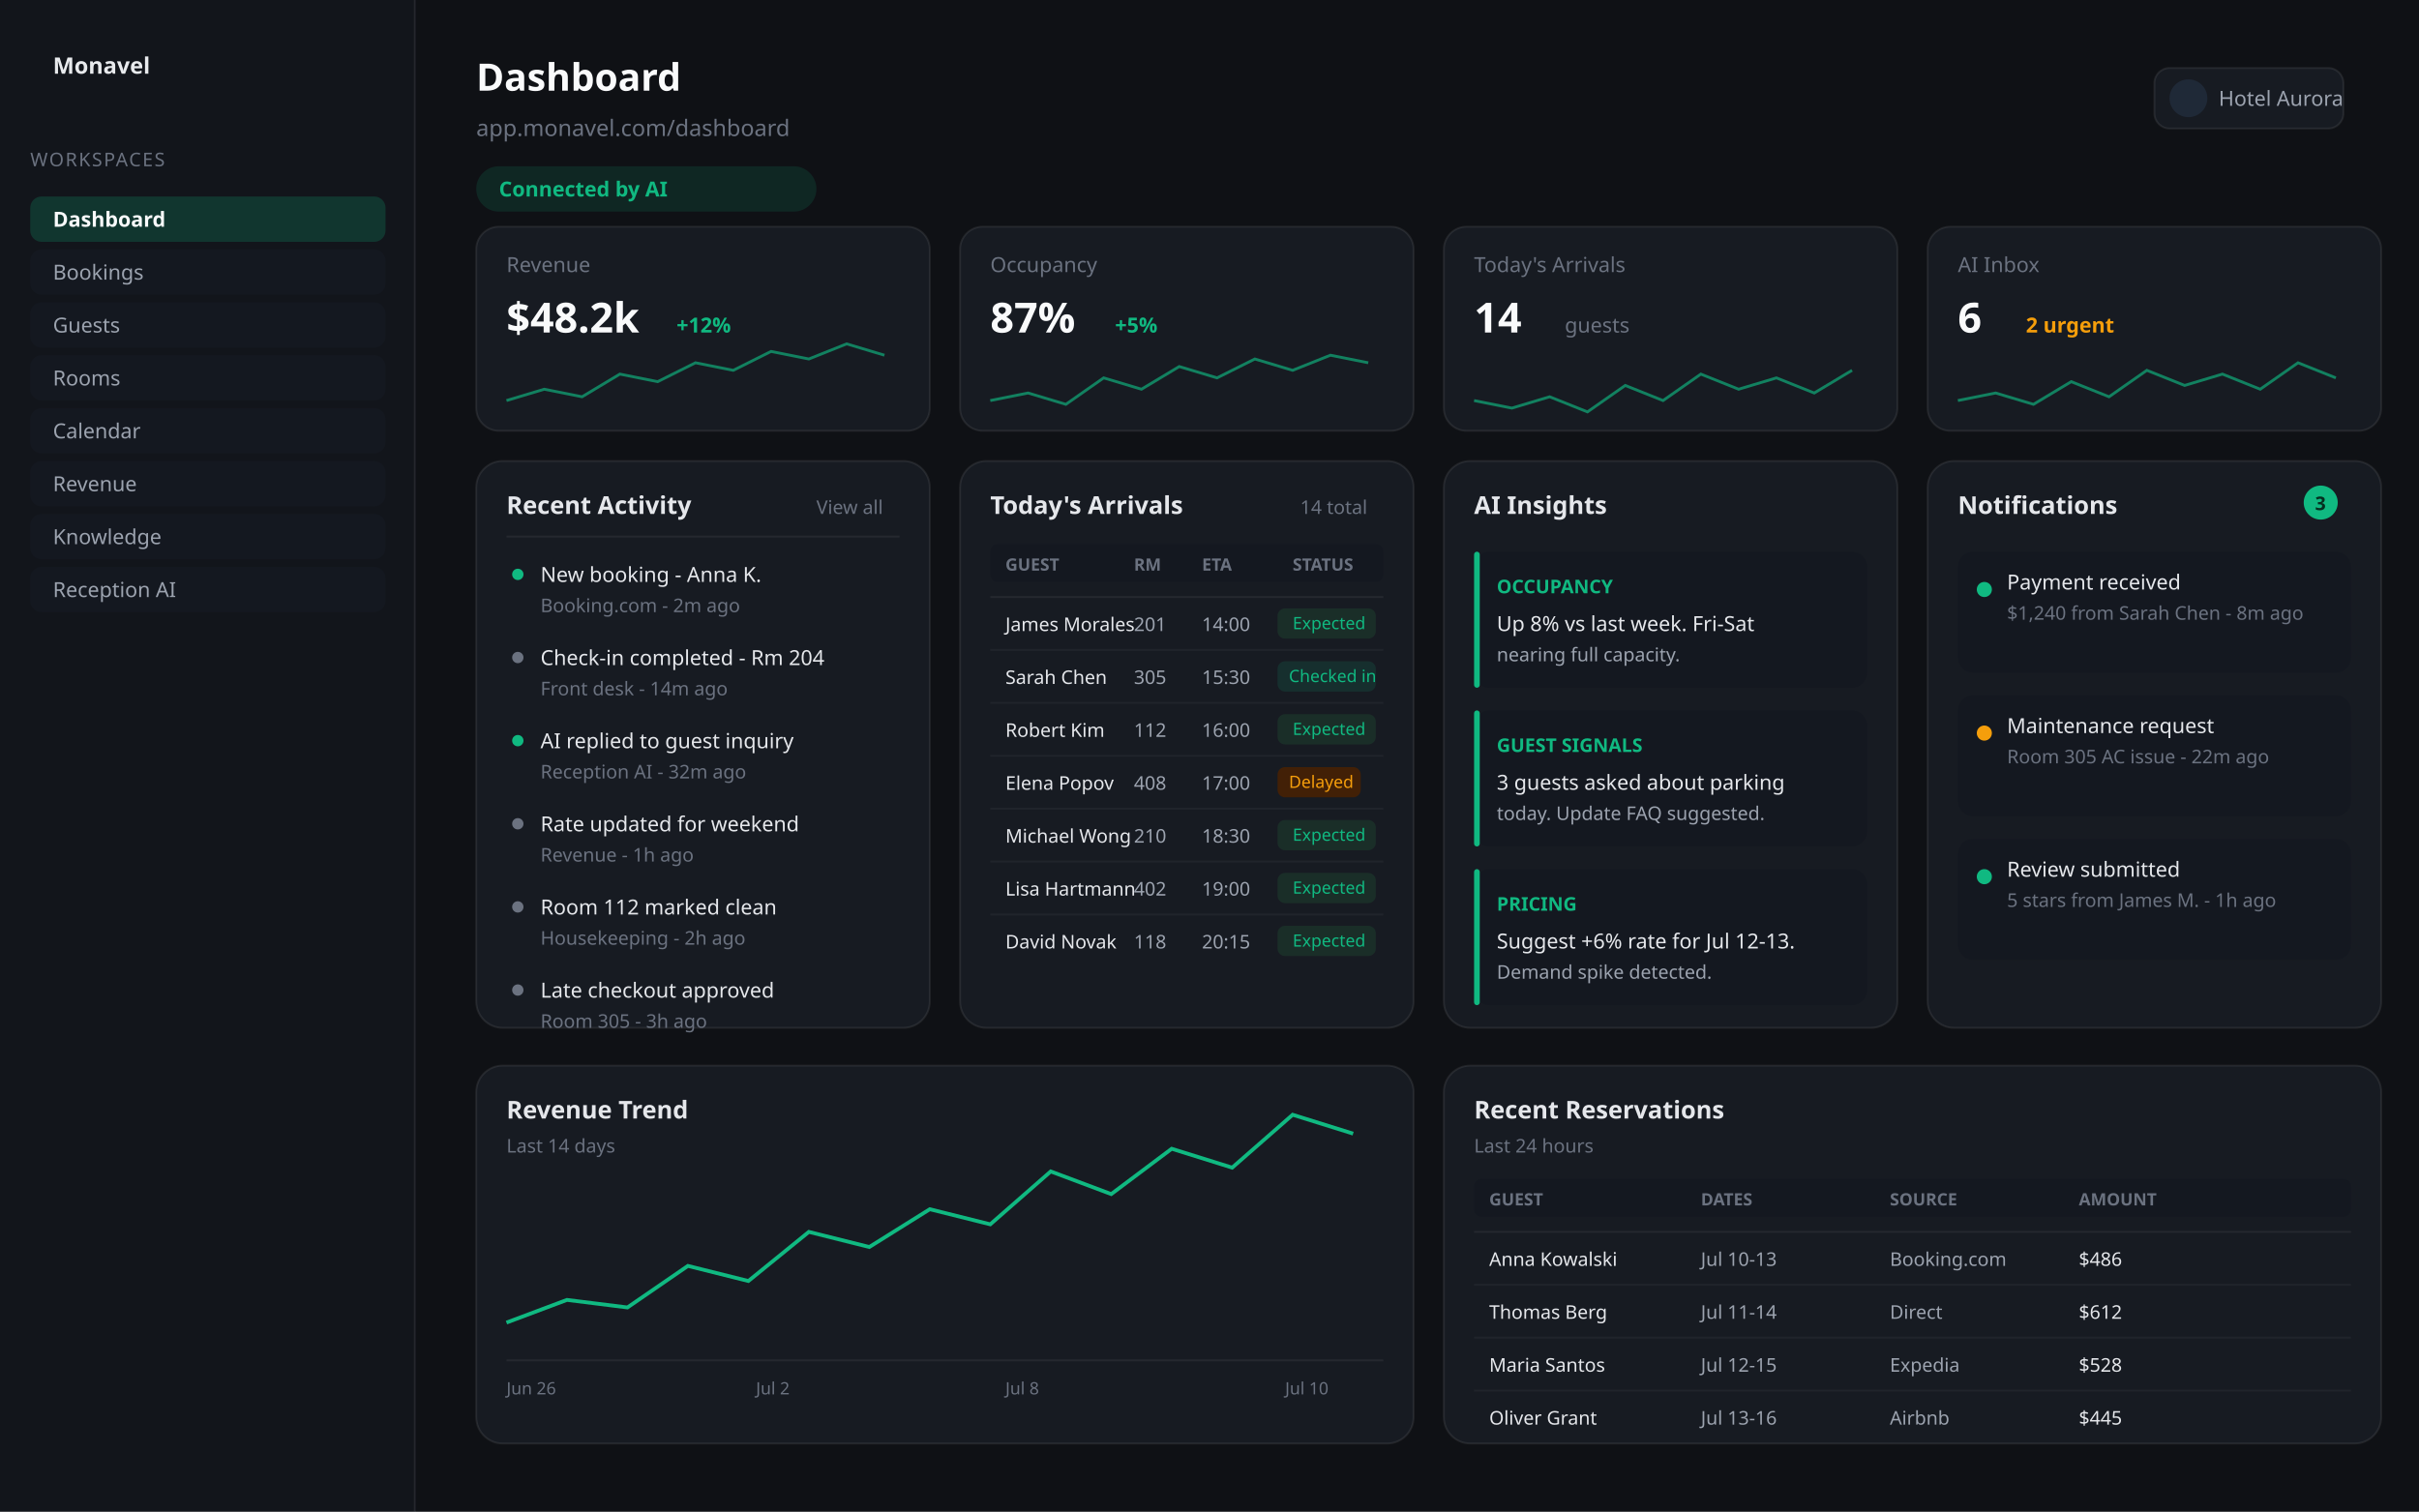
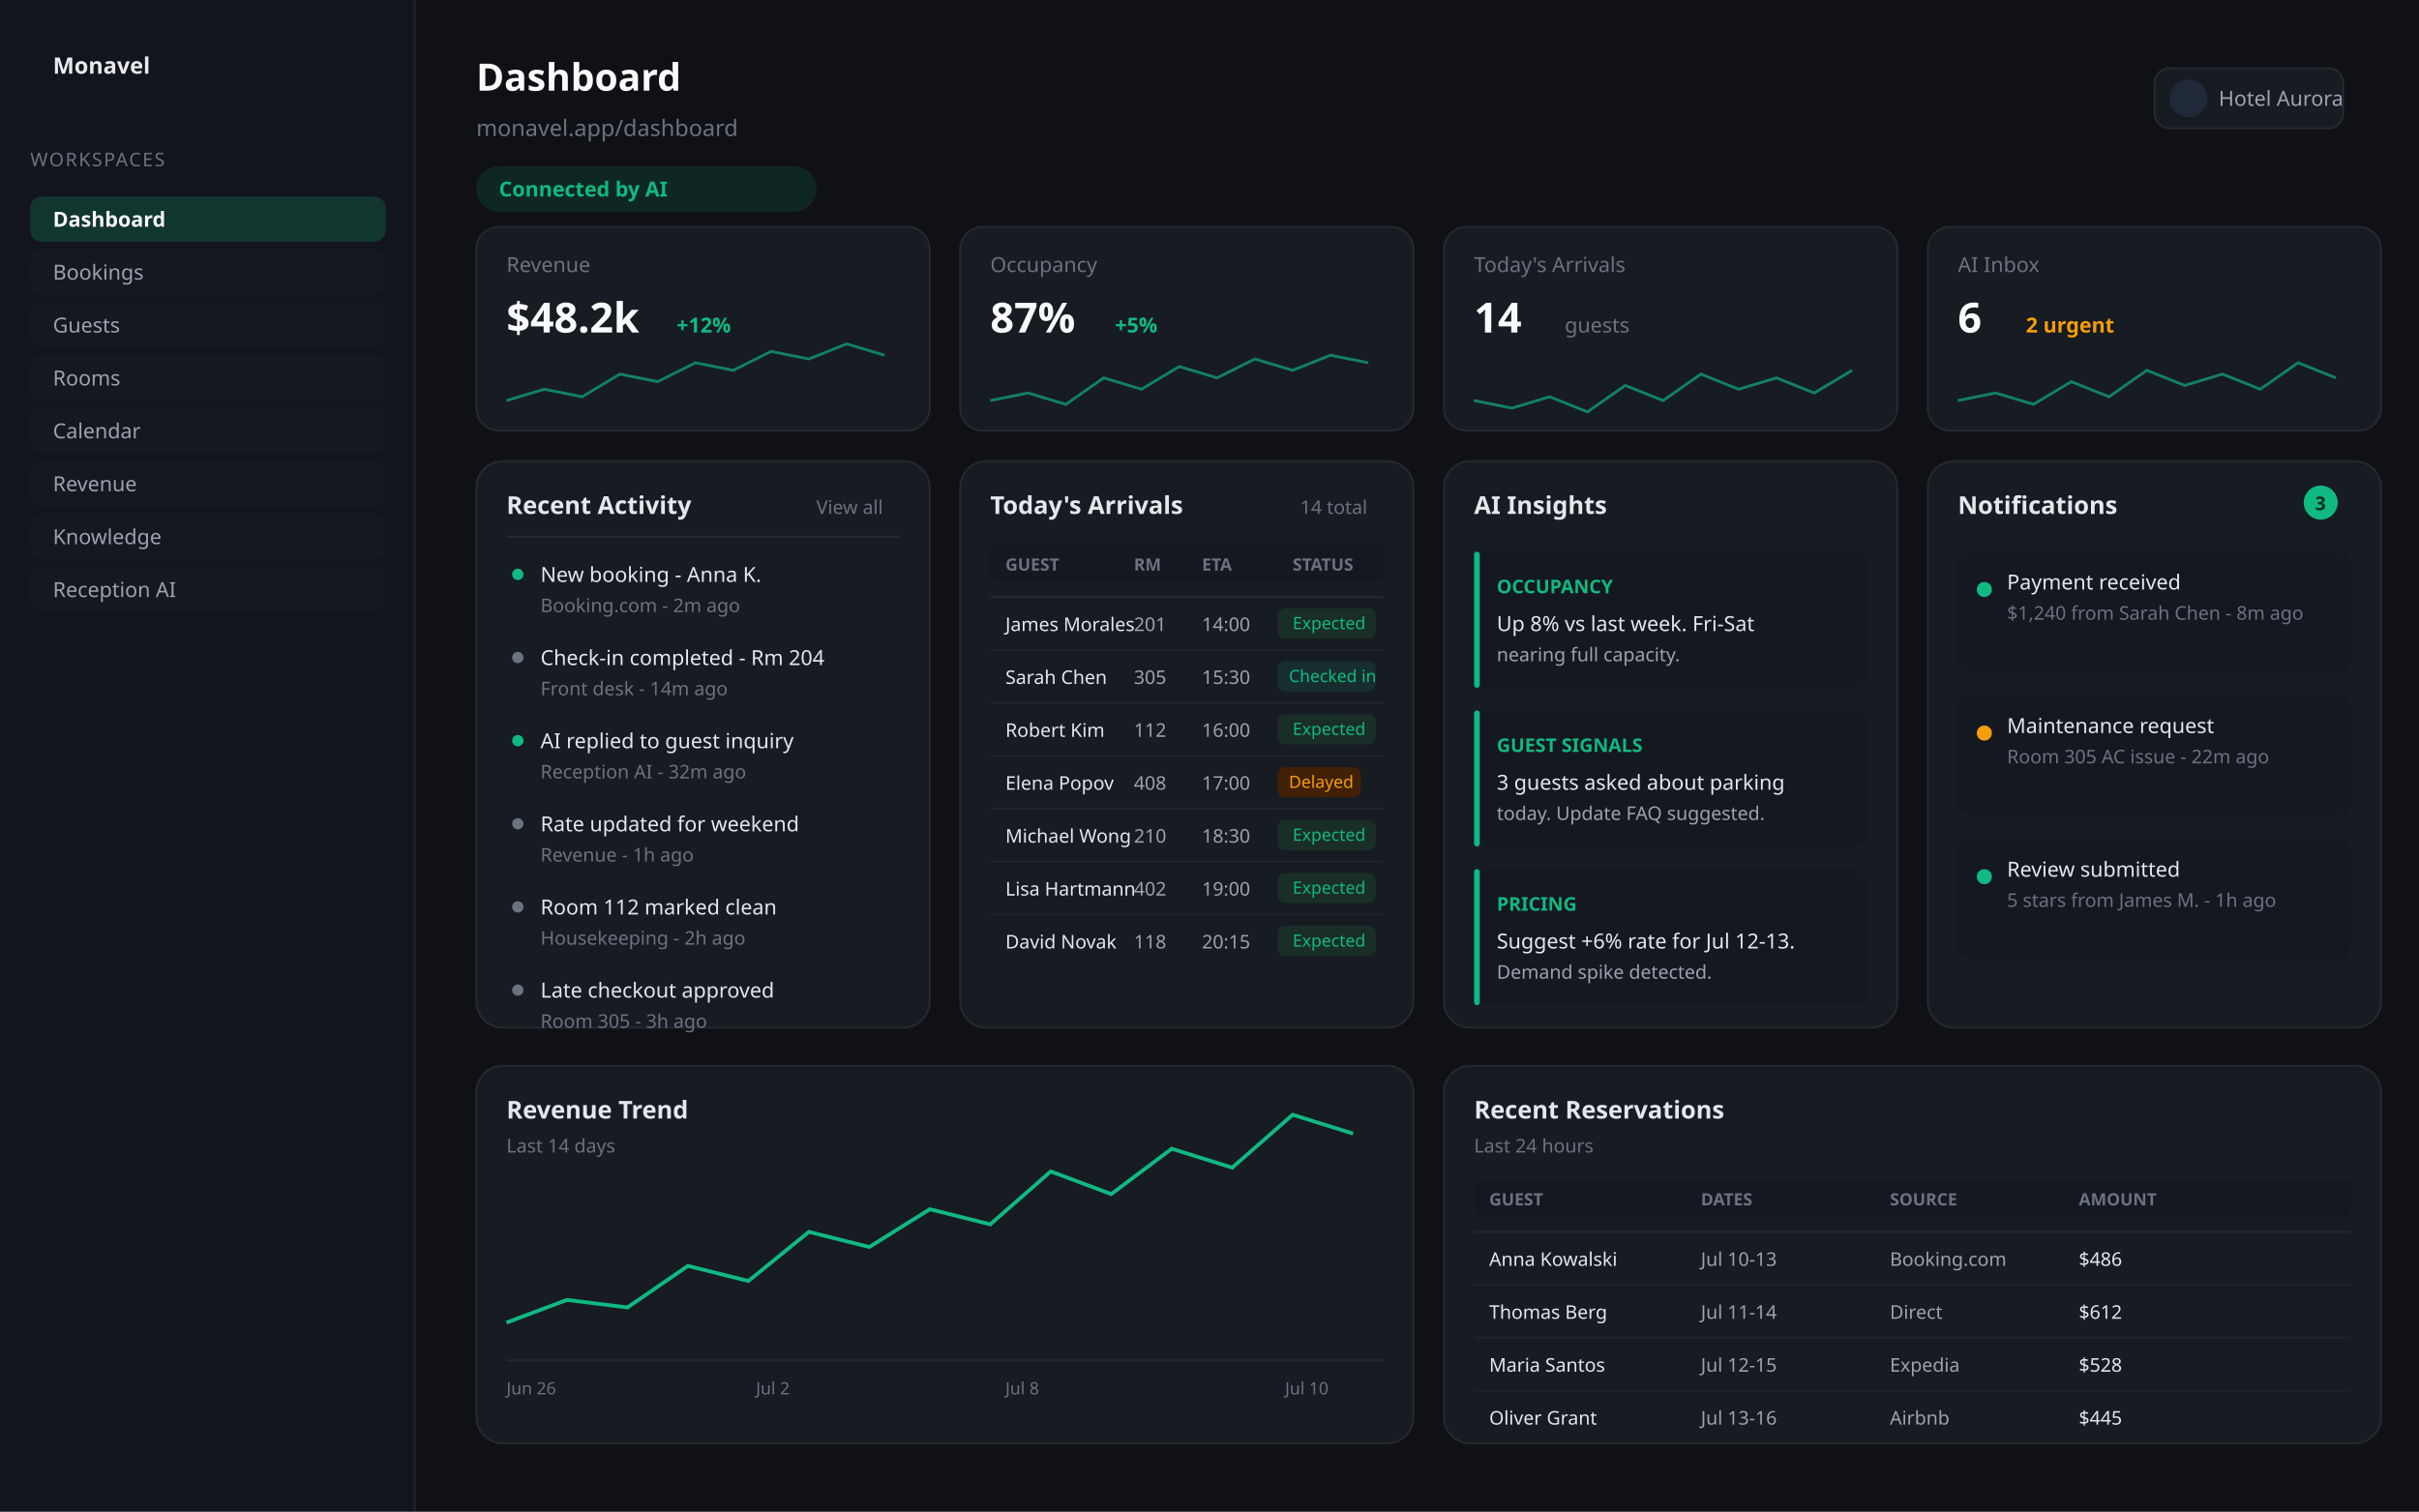
<svg xmlns="http://www.w3.org/2000/svg" width="1280" height="800" viewBox="0 0 1280 800" fill="none">
  <rect width="1280" height="800" fill="#0f1115" />
  <rect x="0" y="0" width="220" height="800" fill="#12151b" />
  <rect x="219" y="0" width="1" height="800" fill="#ffffff" opacity="0.08" />
  <text x="28" y="39" fill="#e8eaed" font-family="system-ui,sans-serif" font-size="12" font-weight="600">Monavel</text>
  <text x="16" y="88" fill="#6b7280" font-family="system-ui,sans-serif" font-size="10" letter-spacing="0.08em">WORKSPACES</text>
  <rect x="16" y="104" width="188" height="24" rx="6" fill="#10b98133" />
  <text x="28" y="120" fill="#f9fafb" font-family="system-ui,sans-serif" font-size="11" font-weight="600">Dashboard</text>
  <rect x="16" y="132" width="188" height="24" rx="6" fill="#141820" />
  <text x="28" y="148" fill="#9ca3af" font-family="system-ui,sans-serif" font-size="11">Bookings</text>
  <rect x="16" y="160" width="188" height="24" rx="6" fill="#141820" />
  <text x="28" y="176" fill="#9ca3af" font-family="system-ui,sans-serif" font-size="11">Guests</text>
  <rect x="16" y="188" width="188" height="24" rx="6" fill="#141820" />
  <text x="28" y="204" fill="#9ca3af" font-family="system-ui,sans-serif" font-size="11">Rooms</text>
  <rect x="16" y="216" width="188" height="24" rx="6" fill="#141820" />
  <text x="28" y="232" fill="#9ca3af" font-family="system-ui,sans-serif" font-size="11">Calendar</text>
  <rect x="16" y="244" width="188" height="24" rx="6" fill="#141820" />
  <text x="28" y="260" fill="#9ca3af" font-family="system-ui,sans-serif" font-size="11">Revenue</text>
  <rect x="16" y="272" width="188" height="24" rx="6" fill="#141820" />
  <text x="28" y="288" fill="#9ca3af" font-family="system-ui,sans-serif" font-size="11">Knowledge</text>
  <rect x="16" y="300" width="188" height="24" rx="6" fill="#141820" />
  <text x="28" y="316" fill="#9ca3af" font-family="system-ui,sans-serif" font-size="11">Reception AI</text>
  <rect x="220" y="0" width="1060" height="800" fill="#0f1115" />
  <text x="252" y="48" fill="#f9fafb" font-family="system-ui,sans-serif" font-size="20" font-weight="600">Dashboard</text>
-   <text x="252" y="72" fill="#6b7280" font-family="system-ui,sans-serif" font-size="12">app.monavel.com/dashboard</text>
+   <text x="252" y="72" fill="#6b7280" font-family="system-ui,sans-serif" font-size="12">monavel.app/dashboard</text>
  <rect x="252" y="88" width="180" height="24" rx="12" fill="#10b98122" />
  <text x="264" y="104" fill="#10b981" font-family="system-ui,sans-serif" font-size="11" font-weight="600">Connected by AI</text>
  <rect x="1140" y="36" width="100" height="32" rx="8" fill="#171b22" stroke="#ffffff" stroke-opacity="0.08" />
  <circle cx="1158" cy="52" r="10" fill="#1f2937" />
  <text x="1174" y="56" fill="#9ca3af" font-family="system-ui,sans-serif" font-size="11">Hotel Aurora</text>
  <rect x="252" y="120" width="240" height="108" rx="12" fill="#171b22" stroke="#ffffff" stroke-opacity="0.08" />
  <text x="268" y="144" fill="#6b7280" font-family="system-ui,sans-serif" font-size="11">Revenue</text>
  <text x="268" y="176" fill="#f9fafb" font-family="system-ui,sans-serif" font-size="22" font-weight="600">$48.2k</text>
  <text x="358" y="176" fill="#10b981" font-family="system-ui,sans-serif" font-size="11" font-weight="600">+12%</text>
  <polyline points="268,212 288,206 308,210 328,198 348,202 368,192 388,196 408,186 428,190 448,182 468,188" fill="none" stroke="#10b981" stroke-width="1.5" stroke-opacity="0.65" />
  <rect x="508" y="120" width="240" height="108" rx="12" fill="#171b22" stroke="#ffffff" stroke-opacity="0.08" />
  <text x="524" y="144" fill="#6b7280" font-family="system-ui,sans-serif" font-size="11">Occupancy</text>
  <text x="524" y="176" fill="#f9fafb" font-family="system-ui,sans-serif" font-size="22" font-weight="600">87%</text>
  <text x="590" y="176" fill="#10b981" font-family="system-ui,sans-serif" font-size="11" font-weight="600">+5%</text>
  <polyline points="524,212 544,208 564,214 584,200 604,206 624,194 644,200 664,190 684,196 704,188 724,192" fill="none" stroke="#10b981" stroke-width="1.5" stroke-opacity="0.65" />
  <rect x="764" y="120" width="240" height="108" rx="12" fill="#171b22" stroke="#ffffff" stroke-opacity="0.08" />
  <text x="780" y="144" fill="#6b7280" font-family="system-ui,sans-serif" font-size="11">Today's Arrivals</text>
  <text x="780" y="176" fill="#f9fafb" font-family="system-ui,sans-serif" font-size="22" font-weight="600">14</text>
  <text x="828" y="176" fill="#6b7280" font-family="system-ui,sans-serif" font-size="11">guests</text>
  <polyline points="780,212 800,216 820,210 840,218 860,204 880,212 900,198 920,206 940,200 960,208 980,196" fill="none" stroke="#10b981" stroke-width="1.5" stroke-opacity="0.65" />
  <rect x="1020" y="120" width="240" height="108" rx="12" fill="#171b22" stroke="#ffffff" stroke-opacity="0.08" />
  <text x="1036" y="144" fill="#6b7280" font-family="system-ui,sans-serif" font-size="11">AI Inbox</text>
  <text x="1036" y="176" fill="#f9fafb" font-family="system-ui,sans-serif" font-size="22" font-weight="600">6</text>
  <text x="1072" y="176" fill="#f59e0b" font-family="system-ui,sans-serif" font-size="11" font-weight="600">2 urgent</text>
  <polyline points="1036,212 1056,208 1076,214 1096,202 1116,210 1136,196 1156,204 1176,198 1196,206 1216,192 1236,200" fill="none" stroke="#10b981" stroke-width="1.5" stroke-opacity="0.65" />
  <rect x="252" y="244" width="240" height="300" rx="14" fill="#171b22" stroke="#ffffff" stroke-opacity="0.08" />
  <text x="268" y="272" fill="#e5e7eb" font-family="system-ui,sans-serif" font-size="13" font-weight="600">Recent Activity</text>
  <text x="432" y="272" fill="#6b7280" font-family="system-ui,sans-serif" font-size="10">View all</text>
  <line x1="268" y1="284" x2="476" y2="284" stroke="#ffffff" stroke-opacity="0.06" />
  <circle cx="274" cy="304" r="3" fill="#10b981" />
  <text x="286" y="308" fill="#e5e7eb" font-family="system-ui,sans-serif" font-size="11">New booking - Anna K.</text>
  <text x="286" y="324" fill="#6b7280" font-family="system-ui,sans-serif" font-size="10">Booking.com - 2m ago</text>
  <circle cx="274" cy="348" r="3" fill="#6b7280" />
  <text x="286" y="352" fill="#e5e7eb" font-family="system-ui,sans-serif" font-size="11">Check-in completed - Rm 204</text>
  <text x="286" y="368" fill="#6b7280" font-family="system-ui,sans-serif" font-size="10">Front desk - 14m ago</text>
  <circle cx="274" cy="392" r="3" fill="#10b981" />
  <text x="286" y="396" fill="#e5e7eb" font-family="system-ui,sans-serif" font-size="11">AI replied to guest inquiry</text>
  <text x="286" y="412" fill="#6b7280" font-family="system-ui,sans-serif" font-size="10">Reception AI - 32m ago</text>
  <circle cx="274" cy="436" r="3" fill="#6b7280" />
  <text x="286" y="440" fill="#e5e7eb" font-family="system-ui,sans-serif" font-size="11">Rate updated for weekend</text>
  <text x="286" y="456" fill="#6b7280" font-family="system-ui,sans-serif" font-size="10">Revenue - 1h ago</text>
  <circle cx="274" cy="480" r="3" fill="#6b7280" />
  <text x="286" y="484" fill="#e5e7eb" font-family="system-ui,sans-serif" font-size="11">Room 112 marked clean</text>
  <text x="286" y="500" fill="#6b7280" font-family="system-ui,sans-serif" font-size="10">Housekeeping - 2h ago</text>
  <circle cx="274" cy="524" r="3" fill="#6b7280" />
  <text x="286" y="528" fill="#e5e7eb" font-family="system-ui,sans-serif" font-size="11">Late checkout approved</text>
  <text x="286" y="544" fill="#6b7280" font-family="system-ui,sans-serif" font-size="10">Room 305 - 3h ago</text>
  <rect x="508" y="244" width="240" height="300" rx="14" fill="#171b22" stroke="#ffffff" stroke-opacity="0.08" />
  <text x="524" y="272" fill="#e5e7eb" font-family="system-ui,sans-serif" font-size="13" font-weight="600">Today's Arrivals</text>
  <text x="688" y="272" fill="#6b7280" font-family="system-ui,sans-serif" font-size="10">14 total</text>
  <rect x="524" y="288" width="208" height="20" rx="4" fill="#141820" />
  <text x="532" y="302" fill="#6b7280" font-family="system-ui,sans-serif" font-size="9" font-weight="600">GUEST</text>
  <text x="600" y="302" fill="#6b7280" font-family="system-ui,sans-serif" font-size="9" font-weight="600">RM</text>
  <text x="636" y="302" fill="#6b7280" font-family="system-ui,sans-serif" font-size="9" font-weight="600">ETA</text>
  <text x="684" y="302" fill="#6b7280" font-family="system-ui,sans-serif" font-size="9" font-weight="600">STATUS</text>
  <line x1="524" y1="316" x2="732" y2="316" stroke="#ffffff" stroke-opacity="0.06" />
  <text x="532" y="334" fill="#e5e7eb" font-family="system-ui,sans-serif" font-size="10">James Morales</text>
  <text x="600" y="334" fill="#9ca3af" font-family="system-ui,sans-serif" font-size="10">201</text>
  <text x="636" y="334" fill="#9ca3af" font-family="system-ui,sans-serif" font-size="10">14:00</text>
  <rect x="676" y="322" width="52" height="16" rx="4" fill="#1a2e28" />
  <text x="684" y="333" fill="#10b981" font-family="system-ui,sans-serif" font-size="9">Expected</text>
  <line x1="524" y1="344" x2="732" y2="344" stroke="#ffffff" stroke-opacity="0.04" />
  <text x="532" y="362" fill="#e5e7eb" font-family="system-ui,sans-serif" font-size="10">Sarah Chen</text>
  <text x="600" y="362" fill="#9ca3af" font-family="system-ui,sans-serif" font-size="10">305</text>
  <text x="636" y="362" fill="#9ca3af" font-family="system-ui,sans-serif" font-size="10">15:30</text>
  <rect x="676" y="350" width="52" height="16" rx="4" fill="#10b98122" />
  <text x="682" y="361" fill="#10b981" font-family="system-ui,sans-serif" font-size="9">Checked in</text>
  <line x1="524" y1="372" x2="732" y2="372" stroke="#ffffff" stroke-opacity="0.04" />
  <text x="532" y="390" fill="#e5e7eb" font-family="system-ui,sans-serif" font-size="10">Robert Kim</text>
  <text x="600" y="390" fill="#9ca3af" font-family="system-ui,sans-serif" font-size="10">112</text>
  <text x="636" y="390" fill="#9ca3af" font-family="system-ui,sans-serif" font-size="10">16:00</text>
  <rect x="676" y="378" width="52" height="16" rx="4" fill="#1a2e28" />
  <text x="684" y="389" fill="#10b981" font-family="system-ui,sans-serif" font-size="9">Expected</text>
  <line x1="524" y1="400" x2="732" y2="400" stroke="#ffffff" stroke-opacity="0.04" />
  <text x="532" y="418" fill="#e5e7eb" font-family="system-ui,sans-serif" font-size="10">Elena Popov</text>
  <text x="600" y="418" fill="#9ca3af" font-family="system-ui,sans-serif" font-size="10">408</text>
  <text x="636" y="418" fill="#9ca3af" font-family="system-ui,sans-serif" font-size="10">17:00</text>
  <rect x="676" y="406" width="44" height="16" rx="4" fill="#422006" />
  <text x="682" y="417" fill="#f59e0b" font-family="system-ui,sans-serif" font-size="9">Delayed</text>
  <line x1="524" y1="428" x2="732" y2="428" stroke="#ffffff" stroke-opacity="0.04" />
  <text x="532" y="446" fill="#e5e7eb" font-family="system-ui,sans-serif" font-size="10">Michael Wong</text>
  <text x="600" y="446" fill="#9ca3af" font-family="system-ui,sans-serif" font-size="10">210</text>
  <text x="636" y="446" fill="#9ca3af" font-family="system-ui,sans-serif" font-size="10">18:30</text>
  <rect x="676" y="434" width="52" height="16" rx="4" fill="#1a2e28" />
  <text x="684" y="445" fill="#10b981" font-family="system-ui,sans-serif" font-size="9">Expected</text>
  <line x1="524" y1="456" x2="732" y2="456" stroke="#ffffff" stroke-opacity="0.04" />
  <text x="532" y="474" fill="#e5e7eb" font-family="system-ui,sans-serif" font-size="10">Lisa Hartmann</text>
  <text x="600" y="474" fill="#9ca3af" font-family="system-ui,sans-serif" font-size="10">402</text>
  <text x="636" y="474" fill="#9ca3af" font-family="system-ui,sans-serif" font-size="10">19:00</text>
  <rect x="676" y="462" width="52" height="16" rx="4" fill="#1a2e28" />
  <text x="684" y="473" fill="#10b981" font-family="system-ui,sans-serif" font-size="9">Expected</text>
  <line x1="524" y1="484" x2="732" y2="484" stroke="#ffffff" stroke-opacity="0.04" />
  <text x="532" y="502" fill="#e5e7eb" font-family="system-ui,sans-serif" font-size="10">David Novak</text>
  <text x="600" y="502" fill="#9ca3af" font-family="system-ui,sans-serif" font-size="10">118</text>
  <text x="636" y="502" fill="#9ca3af" font-family="system-ui,sans-serif" font-size="10">20:15</text>
  <rect x="676" y="490" width="52" height="16" rx="4" fill="#1a2e28" />
  <text x="684" y="501" fill="#10b981" font-family="system-ui,sans-serif" font-size="9">Expected</text>
  <rect x="764" y="244" width="240" height="300" rx="14" fill="#171b22" stroke="#ffffff" stroke-opacity="0.08" />
  <text x="780" y="272" fill="#e5e7eb" font-family="system-ui,sans-serif" font-size="13" font-weight="600">AI Insights</text>
  <rect x="780" y="292" width="208" height="72" rx="8" fill="#141820" />
  <rect x="780" y="292" width="3" height="72" rx="1.5" fill="#10b981" />
  <text x="792" y="314" fill="#10b981" font-family="system-ui,sans-serif" font-size="10" font-weight="600">OCCUPANCY</text>
  <text x="792" y="334" fill="#e5e7eb" font-family="system-ui,sans-serif" font-size="11">Up 8% vs last week. Fri-Sat</text>
  <text x="792" y="350" fill="#9ca3af" font-family="system-ui,sans-serif" font-size="10">nearing full capacity.</text>
  <rect x="780" y="376" width="208" height="72" rx="8" fill="#141820" />
  <rect x="780" y="376" width="3" height="72" rx="1.5" fill="#10b981" />
  <text x="792" y="398" fill="#10b981" font-family="system-ui,sans-serif" font-size="10" font-weight="600">GUEST SIGNALS</text>
  <text x="792" y="418" fill="#e5e7eb" font-family="system-ui,sans-serif" font-size="11">3 guests asked about parking</text>
  <text x="792" y="434" fill="#9ca3af" font-family="system-ui,sans-serif" font-size="10">today. Update FAQ suggested.</text>
  <rect x="780" y="460" width="208" height="72" rx="8" fill="#141820" />
  <rect x="780" y="460" width="3" height="72" rx="1.5" fill="#10b981" />
  <text x="792" y="482" fill="#10b981" font-family="system-ui,sans-serif" font-size="10" font-weight="600">PRICING</text>
  <text x="792" y="502" fill="#e5e7eb" font-family="system-ui,sans-serif" font-size="11">Suggest +6% rate for Jul 12-13.</text>
  <text x="792" y="518" fill="#9ca3af" font-family="system-ui,sans-serif" font-size="10">Demand spike detected.</text>
  <rect x="1020" y="244" width="240" height="300" rx="14" fill="#171b22" stroke="#ffffff" stroke-opacity="0.08" />
  <text x="1036" y="272" fill="#e5e7eb" font-family="system-ui,sans-serif" font-size="13" font-weight="600">Notifications</text>
  <circle cx="1228" cy="266" r="9" fill="#10b981" />
  <text x="1225" y="270" fill="#052e1f" font-family="system-ui,sans-serif" font-size="10" font-weight="700">3</text>
  <rect x="1036" y="292" width="208" height="64" rx="8" fill="#141820" />
  <circle cx="1050" cy="312" r="4" fill="#10b981" />
  <text x="1062" y="312" fill="#e5e7eb" font-family="system-ui,sans-serif" font-size="11" font-weight="500">Payment received</text>
  <text x="1062" y="328" fill="#6b7280" font-family="system-ui,sans-serif" font-size="10">$1,240 from Sarah Chen - 8m ago</text>
  <rect x="1036" y="368" width="208" height="64" rx="8" fill="#141820" />
  <circle cx="1050" cy="388" r="4" fill="#f59e0b" />
  <text x="1062" y="388" fill="#e5e7eb" font-family="system-ui,sans-serif" font-size="11" font-weight="500">Maintenance request</text>
  <text x="1062" y="404" fill="#6b7280" font-family="system-ui,sans-serif" font-size="10">Room 305 AC issue - 22m ago</text>
  <rect x="1036" y="444" width="208" height="64" rx="8" fill="#141820" />
  <circle cx="1050" cy="464" r="4" fill="#10b981" />
  <text x="1062" y="464" fill="#e5e7eb" font-family="system-ui,sans-serif" font-size="11" font-weight="500">Review submitted</text>
  <text x="1062" y="480" fill="#6b7280" font-family="system-ui,sans-serif" font-size="10">5 stars from James M. - 1h ago</text>
  <rect x="252" y="564" width="496" height="200" rx="14" fill="#171b22" stroke="#ffffff" stroke-opacity="0.08" />
  <text x="268" y="592" fill="#e5e7eb" font-family="system-ui,sans-serif" font-size="13" font-weight="600">Revenue Trend</text>
  <text x="268" y="610" fill="#6b7280" font-family="system-ui,sans-serif" font-size="10">Last 14 days</text>
  <line x1="268" y1="720" x2="732" y2="720" stroke="#ffffff" stroke-opacity="0.06" />
  <polyline points="268,700 300,688 332,692 364,670 396,678 428,652 460,660 492,640 524,648 556,620 588,632 620,608 652,618 684,590 716,600" fill="none" stroke="#10b981" stroke-width="2" />
  <text x="268" y="738" fill="#6b7280" font-family="system-ui,sans-serif" font-size="9">Jun 26</text>
  <text x="400" y="738" fill="#6b7280" font-family="system-ui,sans-serif" font-size="9">Jul 2</text>
  <text x="532" y="738" fill="#6b7280" font-family="system-ui,sans-serif" font-size="9">Jul 8</text>
  <text x="680" y="738" fill="#6b7280" font-family="system-ui,sans-serif" font-size="9">Jul 10</text>
  <rect x="764" y="564" width="496" height="200" rx="14" fill="#171b22" stroke="#ffffff" stroke-opacity="0.08" />
  <text x="780" y="592" fill="#e5e7eb" font-family="system-ui,sans-serif" font-size="13" font-weight="600">Recent Reservations</text>
  <text x="780" y="610" fill="#6b7280" font-family="system-ui,sans-serif" font-size="10">Last 24 hours</text>
  <rect x="780" y="624" width="464" height="20" rx="4" fill="#141820" />
  <text x="788" y="638" fill="#6b7280" font-family="system-ui,sans-serif" font-size="9" font-weight="600">GUEST</text>
  <text x="900" y="638" fill="#6b7280" font-family="system-ui,sans-serif" font-size="9" font-weight="600">DATES</text>
  <text x="1000" y="638" fill="#6b7280" font-family="system-ui,sans-serif" font-size="9" font-weight="600">SOURCE</text>
  <text x="1100" y="638" fill="#6b7280" font-family="system-ui,sans-serif" font-size="9" font-weight="600">AMOUNT</text>
  <line x1="780" y1="652" x2="1244" y2="652" stroke="#ffffff" stroke-opacity="0.06" />
  <text x="788" y="670" fill="#e5e7eb" font-family="system-ui,sans-serif" font-size="10">Anna Kowalski</text>
  <text x="900" y="670" fill="#9ca3af" font-family="system-ui,sans-serif" font-size="10">Jul 10-13</text>
  <text x="1000" y="670" fill="#9ca3af" font-family="system-ui,sans-serif" font-size="10">Booking.com</text>
  <text x="1100" y="670" fill="#e5e7eb" font-family="system-ui,sans-serif" font-size="10">$486</text>
  <line x1="780" y1="680" x2="1244" y2="680" stroke="#ffffff" stroke-opacity="0.04" />
  <text x="788" y="698" fill="#e5e7eb" font-family="system-ui,sans-serif" font-size="10">Thomas Berg</text>
  <text x="900" y="698" fill="#9ca3af" font-family="system-ui,sans-serif" font-size="10">Jul 11-14</text>
  <text x="1000" y="698" fill="#9ca3af" font-family="system-ui,sans-serif" font-size="10">Direct</text>
  <text x="1100" y="698" fill="#e5e7eb" font-family="system-ui,sans-serif" font-size="10">$612</text>
  <line x1="780" y1="708" x2="1244" y2="708" stroke="#ffffff" stroke-opacity="0.04" />
  <text x="788" y="726" fill="#e5e7eb" font-family="system-ui,sans-serif" font-size="10">Maria Santos</text>
  <text x="900" y="726" fill="#9ca3af" font-family="system-ui,sans-serif" font-size="10">Jul 12-15</text>
  <text x="1000" y="726" fill="#9ca3af" font-family="system-ui,sans-serif" font-size="10">Expedia</text>
  <text x="1100" y="726" fill="#e5e7eb" font-family="system-ui,sans-serif" font-size="10">$528</text>
  <line x1="780" y1="736" x2="1244" y2="736" stroke="#ffffff" stroke-opacity="0.04" />
  <text x="788" y="754" fill="#e5e7eb" font-family="system-ui,sans-serif" font-size="10">Oliver Grant</text>
  <text x="900" y="754" fill="#9ca3af" font-family="system-ui,sans-serif" font-size="10">Jul 13-16</text>
  <text x="1000" y="754" fill="#9ca3af" font-family="system-ui,sans-serif" font-size="10">Airbnb</text>
  <text x="1100" y="754" fill="#e5e7eb" font-family="system-ui,sans-serif" font-size="10">$445</text>
</svg>
